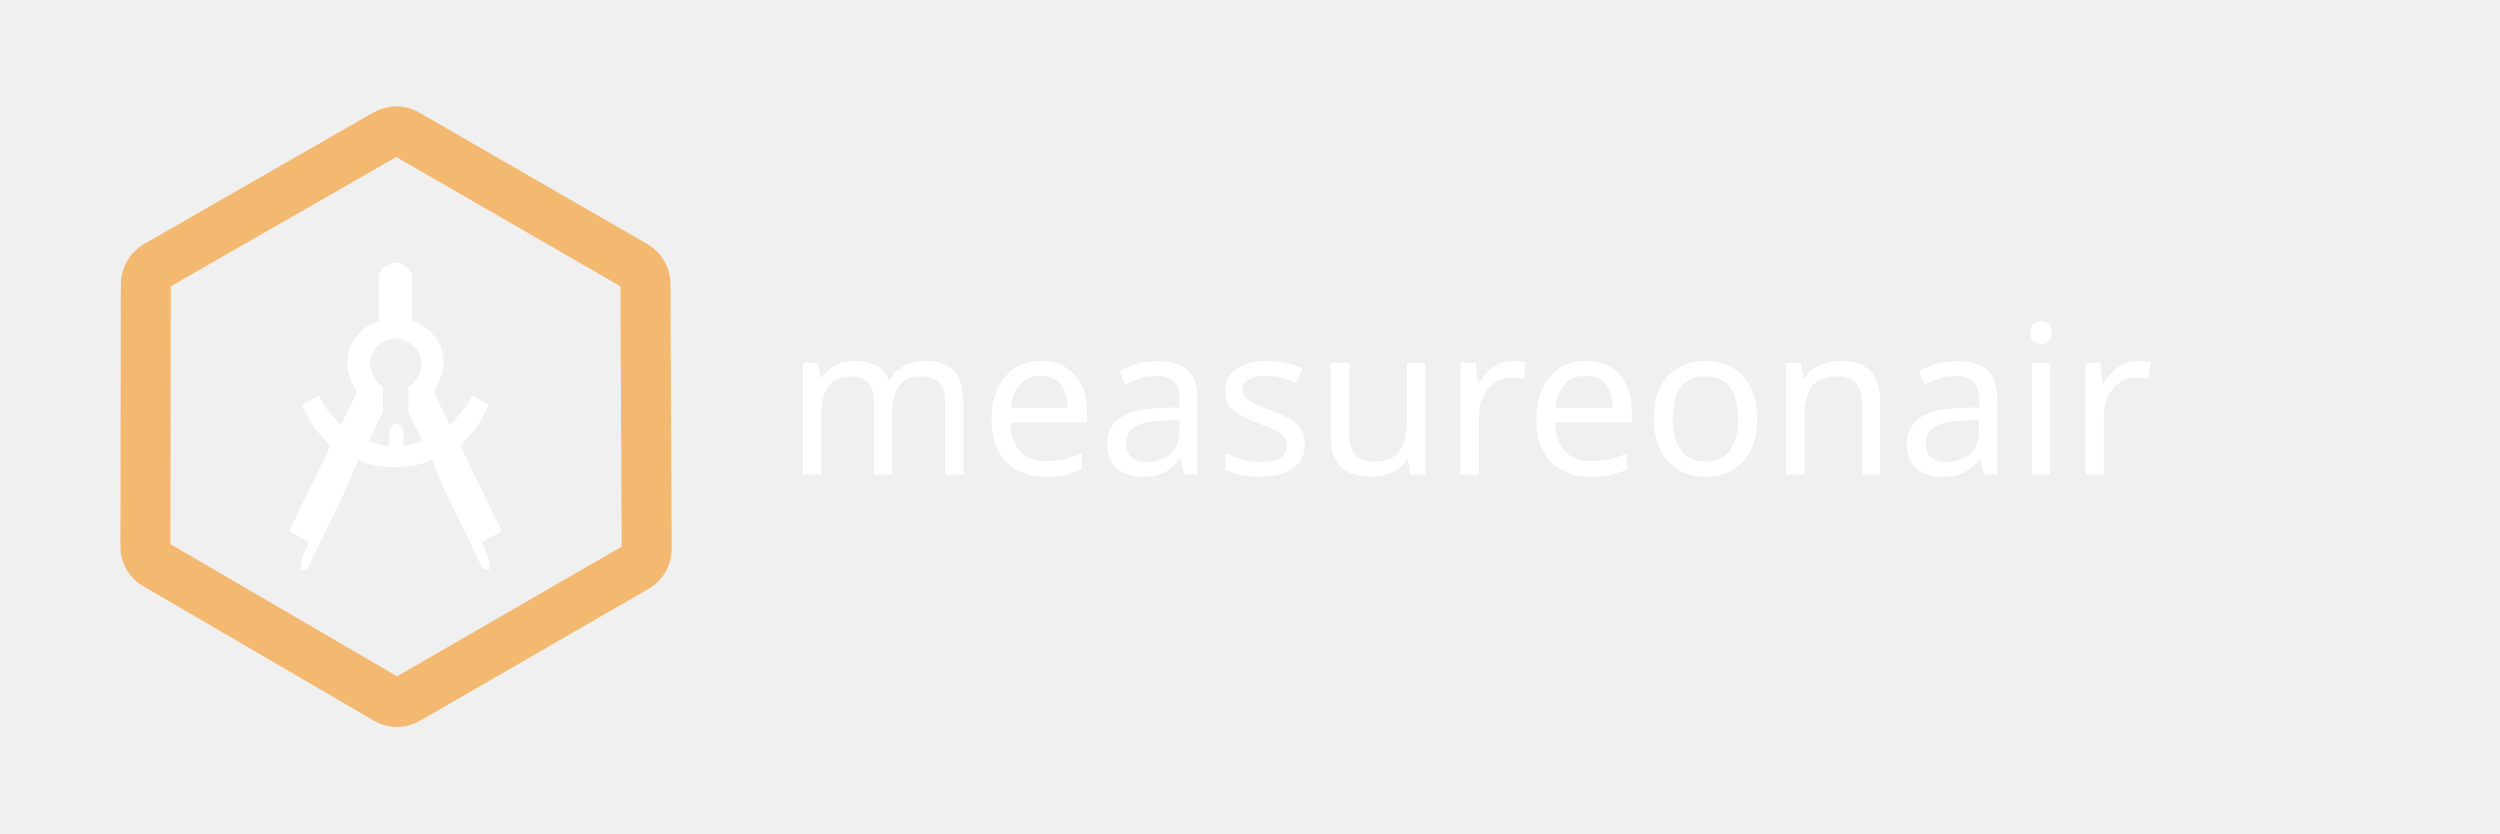
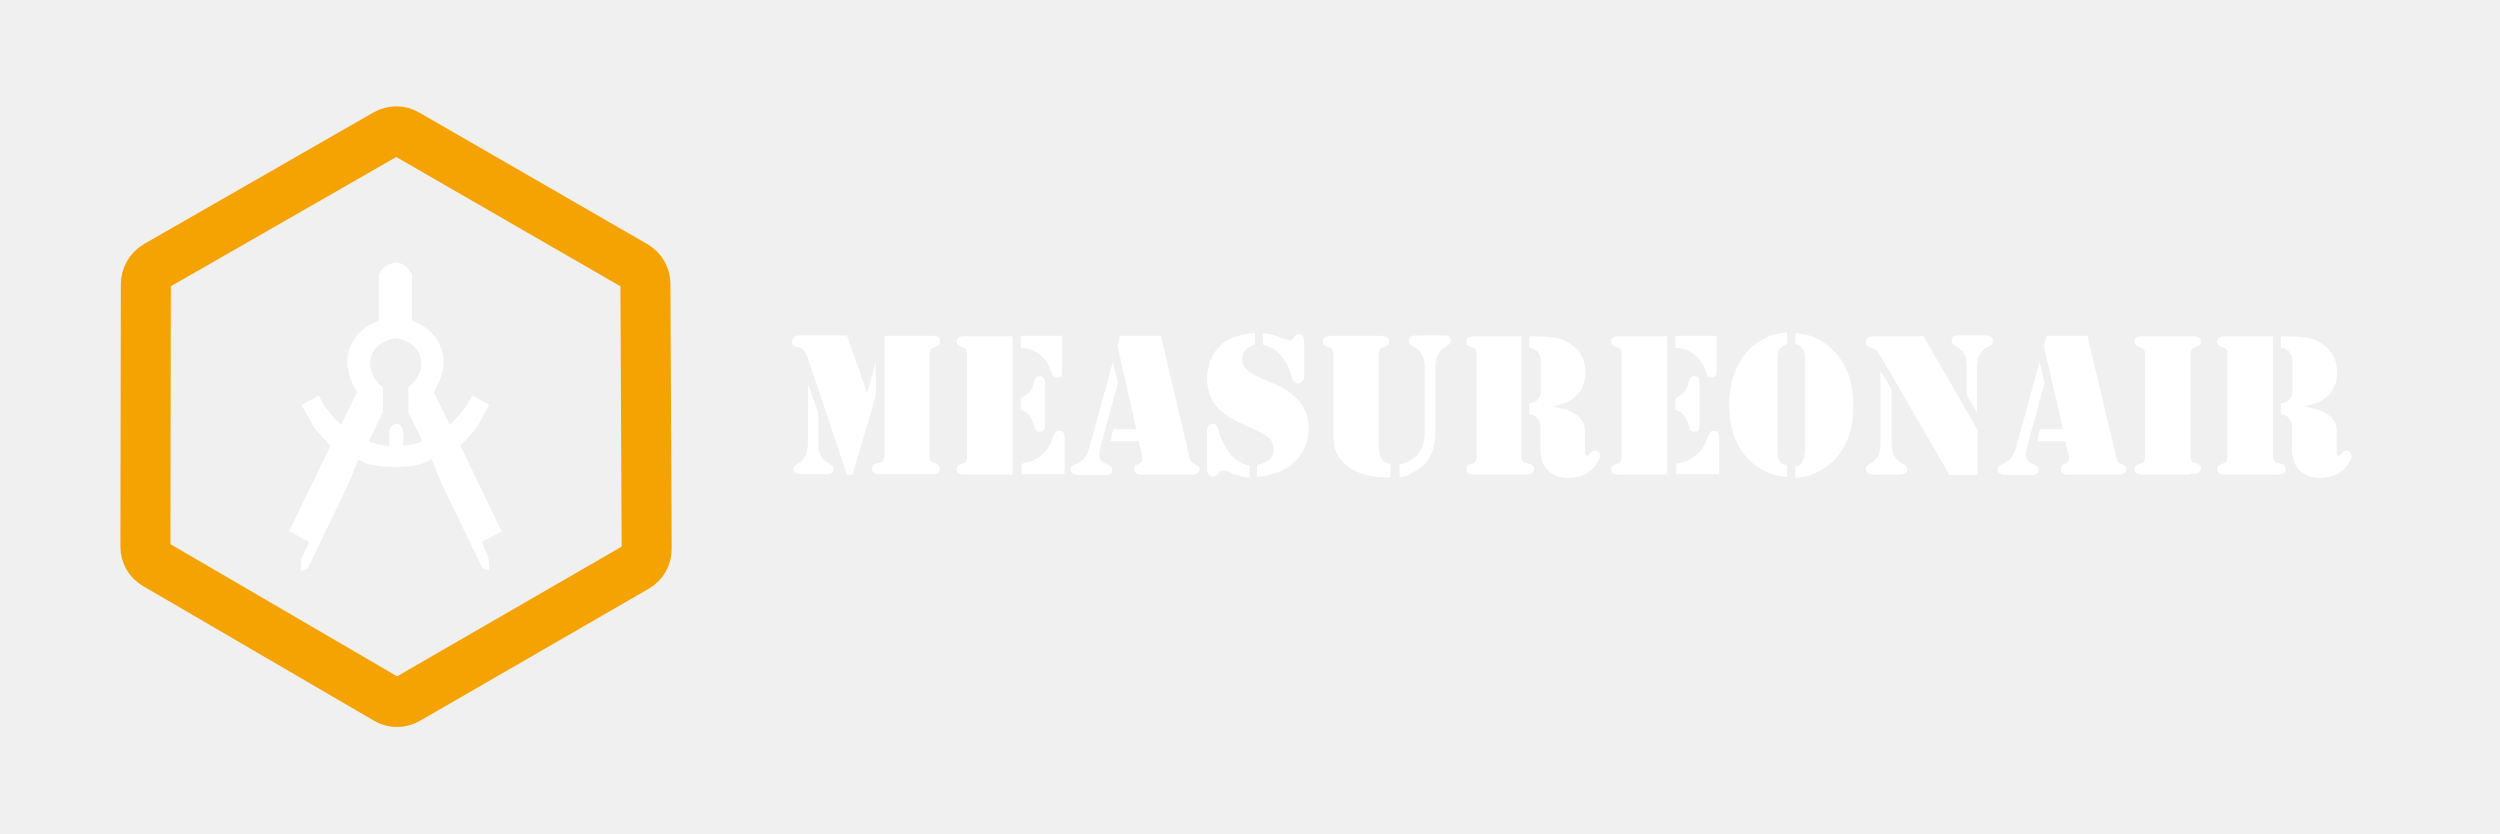
<svg xmlns="http://www.w3.org/2000/svg" version="1.1" id="Logo" x="0px" y="0px" viewBox="0 0 600 200" style="enable-background:new 0 0 600 200;" xml:space="preserve">
  <style type="text/css">
	.st0{display:none;}
	.st1{fill:#FFFFFF;}
- 	.st2{opacity:0.6;fill:none;stroke:#F7941D;stroke-width:12;}
- 	.st3{font-family:'Stencil';}
- 	.st4{font-size:50px;}
+ 	.st2{fill:none;stroke:#F5A302;stroke-width:12;}
</style>
  <rect id="Background_x5F_Rect" class="st0" width="600" height="200" />
  <path id="Compass_x5F_Path" class="st1" d="M115.6,130.1l4.8-2.6l-9.9-20.5c0,0,3.1-3.3,4.1-4.7c0.3-0.5,2.8-5.1,2.8-5.1l-4.1-2.3  c0,0-0.6,1.3-0.9,1.8c-0.8,1.4-4.2,5.3-4.5,5.2l-3.8-7.8c0,0,3.7-5.3,1.8-10.5s-7-6.6-7-6.6l0-11.2c0,0-1-1.4-1.4-1.8  c-0.5-0.5-1.7-1-2.4-1c-0.7,0-2.2,0.6-2.8,1c-0.5,0.4-1.4,1.8-1.4,1.8l0,11.2c0,0-5.1,1.4-7,6.6s1.8,10.5,1.8,10.5l-3.8,7.8  c-0.3,0.1-3.7-3.8-4.5-5.2c-0.3-0.6-0.9-1.8-0.9-1.8l-4.1,2.3c0,0,2.5,4.6,2.8,5.1c1,1.4,4.1,4.7,4.1,4.7l-9.9,20.5l4.8,2.6  c0,0-1.5,3-1.8,4c-0.2,0.6-0.2,2.9-0.2,2.9l1.6-0.5l9.8-20.3l2.4-5.9c0,0,1,0.6,1.6,0.8c2.5,1,7.4,1,7.4,1s4.6,0,7-1.1  c0.6-0.3,1.6-0.8,1.6-0.8l2.4,5.9l9.8,20.3l1.6,0.5c0,0,0-2.3-0.2-2.9C117.1,133.1,115.6,130.1,115.6,130.1z M99.6,106.5  c-1.2,0.3-2.8,0.5-2.8,0.5l0-2.2c0,0,0.1-1.5-0.4-2.4c-0.4-0.7-1.3-0.7-1.3-0.7s-0.8,0.1-1.3,0.8c-0.5,0.9-0.4,2.4-0.4,2.4l0,2.2  c0,0-1.6-0.2-2.8-0.5c-0.9-0.2-2.1-0.7-2.1-0.7l1.9-3.9l1.5-3.1v-6c0,0-1.3-0.8-2.3-2.6c-0.5-1.1-0.9-2.2-0.8-3.4  c0.5-5.2,6.2-5.7,6.2-5.7s5.7,0.5,6.1,5.7c0.1,1.2-0.2,2.4-0.8,3.4c-0.9,1.8-2.3,2.6-2.3,2.6v6l1.5,3.1l1.9,3.9  C101.7,105.8,100.5,106.3,99.6,106.5z" />
  <path id="Border_x5F_Path" class="st2" d="M97.8,167.8l54.9-31.7c1.6-0.9,2.5-2.6,2.5-4.4l-0.3-63.6c0-1.8-1-3.4-2.5-4.3L97.6,32.2  c-1.5-0.9-3.4-0.9-5,0L37.5,63.8C36,64.7,35,66.4,35,68.2l-0.1,63c0,1.8,0.9,3.4,2.5,4.3l55.4,32.3  C94.3,168.7,96.2,168.7,97.8,167.8z" />
-   <text transform="matrix(1 0 0 1 188.47 113.9165)" class="st1 st3 st4">measureonair</text>
+   <g>
+     <path class="st1" d="M203.3,80.6l4.8,13.7l2.1-7.4V95l-5.6,18.9h-1.3l-9.5-28.1c-0.3-0.9-0.7-1.6-1-1.9c-0.2-0.2-0.6-0.4-1.1-0.5   c-1.1-0.2-1.6-0.7-1.6-1.5c0-0.4,0.2-0.8,0.5-1c0.3-0.2,0.7-0.4,1.3-0.4H203.3z M193.8,91.8l2.6,7.4v7.3c0,0.7,0,1.3,0.1,1.6   c0.1,0.3,0.2,0.7,0.4,1.1c0.3,0.7,0.8,1.3,1.4,1.6l0.9,0.6c0.6,0.4,0.9,0.8,0.9,1.2c0,0.8-0.6,1.2-1.8,1.2h-6.1   c-1.2,0-1.8-0.4-1.8-1.2c0-0.3,0.1-0.5,0.2-0.6c0.1-0.1,0.3-0.3,0.6-0.5c1.8-1,2.7-2.7,2.7-5.1V91.8z M212.3,80.6h10.8h0.7   c1.2,0,1.8,0.4,1.8,1.3c0,0.7-0.3,1.1-1,1.3c-0.5,0.2-0.9,0.3-0.9,0.3c-0.1,0-0.2,0.1-0.3,0.3c-0.2,0.3-0.3,0.7-0.3,1.2v24.4   c0,0.6,0.1,1,0.3,1.2c0.1,0.1,0.2,0.2,0.3,0.3c0.1,0,0.4,0.2,0.9,0.3c0.7,0.2,1,0.7,1,1.3c0,0.8-0.6,1.3-1.8,1.3h-0.7h-10.9h-0.8   c-0.7,0-1.3-0.1-1.6-0.3c-0.4-0.2-0.5-0.5-0.5-1c0-0.7,0.4-1.2,1.2-1.3c0.6-0.2,1-0.3,1.1-0.3c0.1,0,0.2-0.1,0.3-0.3   c0.2-0.3,0.4-0.8,0.4-1.4V80.6z" />
+     <path class="st1" d="M243,80.6v33.3h-10.9h-0.6c-0.6,0-1-0.1-1.4-0.3c-0.3-0.2-0.5-0.5-0.5-0.9c0-0.7,0.3-1.1,1-1.3   c0.5-0.2,0.9-0.3,0.9-0.3c0.1,0,0.2-0.1,0.3-0.3c0.2-0.3,0.3-0.7,0.3-1.2V85c0-0.6-0.1-1-0.3-1.2c-0.1-0.1-0.2-0.2-0.3-0.3   c-0.1,0-0.4-0.1-0.9-0.3c-0.7-0.2-1-0.7-1-1.3c0-0.4,0.2-0.7,0.5-0.9c0.3-0.2,0.8-0.3,1.4-0.3h0.6H243z M245,98.4v-2.8   c0.9-0.5,1.6-1,2.1-1.5c0.5-0.5,0.8-1.3,1-2.1c0.1-0.6,0.3-1,0.5-1.3c0.2-0.2,0.5-0.4,0.9-0.4c0.5,0,0.9,0.2,1.1,0.6   c0.1,0.2,0.2,0.7,0.2,1.4v9.3c0,0.8-0.1,1.3-0.3,1.6s-0.5,0.4-0.9,0.4c-0.4,0-0.7-0.1-0.9-0.3c-0.2-0.2-0.4-0.6-0.5-1.1   c-0.3-1.1-0.7-2-1.2-2.6C246.5,99,245.8,98.6,245,98.4z M245.1,80.6h9.8v8.6c0,0.5-0.1,0.9-0.3,1.1c-0.2,0.2-0.5,0.3-0.9,0.3   c-0.4,0-0.6-0.1-0.8-0.2c-0.2-0.1-0.3-0.4-0.5-0.9c-0.6-1.9-1.5-3.3-2.7-4.3c-1.2-1-2.7-1.6-4.7-1.8V80.6z M245.2,113.9v-2.6   c1.1-0.2,1.9-0.4,2.6-0.7c0.7-0.3,1.4-0.7,2.1-1.3c0.7-0.6,1.3-1.2,1.7-1.9c0.4-0.6,0.8-1.5,1.2-2.6c0.2-0.5,0.4-0.9,0.6-1.1   c0.2-0.2,0.5-0.3,0.8-0.3c0.5,0,0.8,0.1,1,0.4c0.2,0.3,0.3,0.7,0.3,1.4v8.6H245.2z" />
+     <path class="st1" d="M267.1,86.8l1.2,5.1l-4.3,15.8c-0.1,0.5-0.2,0.9-0.2,1.3c0,1,0.5,1.8,1.4,2.2l0.9,0.4c0.5,0.2,0.8,0.7,0.8,1.2   c0,0.8-0.6,1.2-1.8,1.2h-6.2c-0.6,0-1.1-0.1-1.4-0.4c-0.4-0.3-0.5-0.6-0.5-1c0-0.5,0.4-0.9,1.1-1.2c0.7-0.3,1.2-0.6,1.5-0.8   c0.3-0.2,0.6-0.6,0.9-1c0.5-0.7,0.8-1.6,1.1-2.7L267.1,86.8z M268.8,80.6h9.8l6.8,28.7c0.1,0.5,0.3,1,0.4,1.3   c0.1,0.3,0.5,0.6,1,0.8c0.4,0.2,0.7,0.4,0.9,0.5c0.2,0.2,0.2,0.4,0.2,0.7c0,0.8-0.6,1.3-1.9,1.3h-12.2c-0.5,0-0.9-0.1-1.2-0.4   c-0.3-0.2-0.4-0.5-0.4-0.9c0-0.3,0.1-0.6,0.2-0.7c0.1-0.2,0.4-0.4,0.9-0.6c0.3-0.2,0.6-0.3,0.7-0.5c0.1-0.2,0.2-0.4,0.2-0.7   c0-0.3,0-0.5-0.1-0.7l-0.8-3.5h-6.8l0.7-2.9h5.5L268.2,83L268.8,80.6z" />
+     <path class="st1" d="M301.2,79.9v2.8c-1,0.3-1.8,0.7-2.3,1.3c-0.5,0.6-0.8,1.3-0.8,2.1c0,0.8,0.2,1.5,0.7,2.1   c0.4,0.6,1.2,1.2,2.1,1.7c0.7,0.4,2.2,1.1,4.6,2.1c1.5,0.6,2.6,1.2,3.4,1.7c0.8,0.5,1.6,1.2,2.3,1.9c1.9,2,2.9,4.4,2.9,7.2   c0,2.1-0.5,4-1.6,5.8c-1,1.7-2.5,3.1-4.3,4.1c-1,0.5-2,0.9-3.2,1.2c-1.2,0.3-2.3,0.5-3.3,0.5v-2.8c1.4-0.3,2.4-0.8,3.1-1.4   c0.6-0.6,0.9-1.4,0.9-2.5c0-1.1-0.5-2.1-1.5-2.9c-0.7-0.5-1.9-1.2-3.7-2c-2-0.9-3.4-1.5-4.1-1.9c-0.7-0.4-1.5-0.8-2.1-1.3   c-3.1-2.2-4.6-5.1-4.6-8.7c0-1.9,0.4-3.6,1.1-5.1c0.8-1.6,1.8-2.8,3.2-3.8C296,80.8,298.4,80.1,301.2,79.9z M299.9,111.8v2.8   c-1.3,0-2.8-0.4-4.4-1.1c-0.6-0.3-1-0.5-1.2-0.5c-0.2-0.1-0.4-0.1-0.7-0.1c-0.3,0-0.6,0.1-0.7,0.2c-0.2,0.1-0.4,0.4-0.8,0.8   c-0.3,0.4-0.6,0.5-1,0.5c-0.9,0-1.4-0.7-1.4-2.1v-8.9c0-0.5,0.1-0.8,0.4-1.2c0.3-0.3,0.6-0.5,1-0.5c0.4,0,0.6,0.1,0.8,0.3   c0.2,0.2,0.4,0.6,0.5,1.2c0.4,1.4,0.9,2.7,1.6,3.9s1.5,2.3,2.5,3.1C297.6,111,298.7,111.5,299.9,111.8z M303.1,82.7v-2.7   c1,0.1,1.8,0.2,2.5,0.4c0.7,0.2,1.7,0.6,3.1,1.1c0.3,0.1,0.6,0.2,0.8,0.2c0.3,0,0.5-0.1,0.7-0.3l0.5-0.7c0.3-0.4,0.6-0.5,1-0.5   c0.4,0,0.8,0.2,1,0.5c0.2,0.3,0.3,0.8,0.3,1.5v8.1c0,0.5-0.1,0.9-0.4,1.2c-0.3,0.3-0.6,0.5-1,0.5c-0.3,0-0.6-0.1-0.9-0.3   c-0.1-0.1-0.3-0.3-0.4-0.5c-0.1-0.2-0.2-0.5-0.3-0.9c-0.2-0.8-0.5-1.6-0.9-2.5c-0.4-0.8-1-1.6-1.5-2.3   C306.4,84,304.9,83.2,303.1,82.7z" />
+     <path class="st1" d="M320,104.2V85c0-0.6-0.1-1-0.3-1.2c-0.1-0.1-0.2-0.2-0.3-0.3c-0.1,0-0.4-0.1-0.9-0.3c-0.7-0.2-1-0.6-1-1.3   c0-0.4,0.2-0.7,0.5-1c0.3-0.2,0.8-0.3,1.4-0.3h0.6h10.9h0.6l0.9,0.1c0.3,0.1,0.5,0.2,0.7,0.4c0.2,0.2,0.3,0.5,0.3,0.8   c0,0.7-0.3,1.1-1,1.3c-0.5,0.2-0.9,0.3-0.9,0.3c-0.1,0-0.2,0.1-0.3,0.3c-0.2,0.3-0.3,0.7-0.3,1.2v20.5c0,1.4,0,2.3,0.1,2.9   c0.1,0.5,0.2,1,0.5,1.5c0.2,0.4,0.4,0.7,0.7,0.9c0.3,0.2,0.8,0.4,1.5,0.6v3.2h-0.5c-2.1,0-3.9-0.2-5.3-0.6c-1.6-0.4-3.1-1.1-4.3-2   c-1.2-0.9-2.1-1.8-2.6-2.9C320.3,108,320,106.4,320,104.2z M335.9,114.6v-3.2c1.6-0.2,3-0.9,4.1-2c1.2-1.3,1.9-3.1,1.9-5.5V87.9   c0-2.2-0.9-3.8-2.6-4.7c-0.5-0.3-0.8-0.5-1-0.7c-0.2-0.2-0.2-0.5-0.2-0.8c0-0.4,0.2-0.7,0.5-0.9c0.3-0.2,0.8-0.3,1.5-0.3h6   c0.5,0,0.8,0,1,0c0.2,0,0.3,0.1,0.5,0.2c0.4,0.2,0.6,0.6,0.6,1c0,0.4-0.1,0.7-0.4,0.9c-0.1,0.1-0.4,0.3-1,0.7   c-0.7,0.4-1.3,1-1.7,1.8c-0.4,0.8-0.6,1.7-0.6,2.7v15.9c0,2.7-0.6,5-1.8,6.7c-0.9,1.3-2.1,2.3-3.8,3.1   C338,114.1,337,114.4,335.9,114.6z" />
+     <path class="st1" d="M365.1,80.6v28.7c0,0.6,0.1,1.1,0.4,1.4c0.1,0.2,0.3,0.3,0.4,0.3c0.1,0,0.5,0.1,1.1,0.3   c0.8,0.2,1.2,0.6,1.2,1.3c0,0.4-0.2,0.8-0.6,1c-0.3,0.2-0.8,0.3-1.5,0.3h-0.8h-10.9h-0.6c-0.6,0-1-0.1-1.4-0.3   c-0.3-0.2-0.5-0.5-0.5-0.9c0-0.7,0.3-1.1,1-1.3c0.5-0.2,0.9-0.3,0.9-0.3c0.1,0,0.2-0.1,0.3-0.3c0.2-0.3,0.3-0.7,0.3-1.2V85   c0-0.6-0.1-1-0.3-1.2c-0.1-0.1-0.2-0.2-0.3-0.3c-0.1,0-0.4-0.1-0.9-0.3c-0.7-0.2-1-0.7-1-1.3c0-0.4,0.2-0.7,0.5-0.9   c0.3-0.2,0.8-0.3,1.4-0.3h0.6H365.1z M372.6,97.6c1.5,0.2,2.6,0.5,3.5,0.8c0.8,0.3,1.5,0.7,2.2,1.1c0.7,0.5,1.2,1.1,1.6,1.8   c0.4,0.7,0.5,1.4,0.5,2.2v5.1c0,0.5,0.2,0.8,0.5,0.8c0.1,0,0.2,0,0.3-0.1c0.1-0.1,0.2-0.2,0.4-0.4c0.4-0.6,0.8-0.8,1.2-0.8   c0.3,0,0.6,0.1,0.8,0.4c0.3,0.3,0.4,0.6,0.4,0.9c0,0.5-0.2,1.1-0.7,1.8c-0.5,0.7-1.1,1.4-1.8,1.9c-0.7,0.5-1.4,0.9-2.2,1.2   c-0.8,0.2-1.7,0.4-2.8,0.4c-2.1,0-3.8-0.6-5-1.8c-1.2-1.2-1.8-2.9-1.8-5.1v-4.1c0-0.9,0-1.4,0-1.6c-0.1-0.7-0.3-1.2-0.7-1.7   c-0.5-0.6-1.1-0.9-2-1v-2.6c0.9-0.1,1.5-0.4,1.9-0.7c0.3-0.3,0.5-0.6,0.7-1c0.1-0.4,0.2-0.9,0.2-1.7v-6.5c0-1-0.2-1.8-0.6-2.3   c-0.4-0.5-1.1-0.9-2.2-1.2v-2.7h0.6c1.8,0,3.3,0.1,4.6,0.2c1.9,0.2,3.6,0.8,5.1,1.9c2.1,1.5,3.2,3.7,3.2,6.5c0,2.3-0.7,4.2-2.1,5.6   c-0.6,0.6-1.3,1.1-2.1,1.5S374.2,97.1,372.6,97.6z" />
+     <path class="st1" d="M400.1,80.6v33.3h-10.9h-0.6c-0.6,0-1-0.1-1.4-0.3c-0.3-0.2-0.5-0.5-0.5-0.9c0-0.7,0.3-1.1,1-1.3   c0.5-0.2,0.9-0.3,0.9-0.3c0.1,0,0.2-0.1,0.3-0.3c0.2-0.3,0.3-0.7,0.3-1.2V85c0-0.6-0.1-1-0.3-1.2c-0.1-0.1-0.2-0.2-0.3-0.3   c-0.1,0-0.4-0.1-0.9-0.3c-0.7-0.2-1-0.7-1-1.3c0-0.4,0.2-0.7,0.5-0.9c0.3-0.2,0.8-0.3,1.4-0.3h0.6H400.1z M402.1,98.4v-2.8   c0.9-0.5,1.6-1,2.1-1.5c0.5-0.5,0.8-1.3,1-2.1c0.1-0.6,0.3-1,0.5-1.3c0.2-0.2,0.5-0.4,0.9-0.4c0.5,0,0.9,0.2,1.1,0.6   c0.1,0.2,0.2,0.7,0.2,1.4v9.3c0,0.8-0.1,1.3-0.3,1.6s-0.5,0.4-0.9,0.4c-0.4,0-0.7-0.1-0.9-0.3c-0.2-0.2-0.4-0.6-0.5-1.1   c-0.3-1.1-0.7-2-1.2-2.6C403.6,99,402.9,98.6,402.1,98.4z M402.2,80.6h9.8v8.6c0,0.5-0.1,0.9-0.3,1.1c-0.2,0.2-0.5,0.3-0.9,0.3   c-0.4,0-0.6-0.1-0.8-0.2c-0.2-0.1-0.3-0.4-0.5-0.9c-0.6-1.9-1.5-3.3-2.7-4.3c-1.2-1-2.7-1.6-4.7-1.8V80.6z M402.3,113.9v-2.6   c1.1-0.2,1.9-0.4,2.6-0.7c0.7-0.3,1.4-0.7,2.1-1.3c0.7-0.6,1.3-1.2,1.7-1.9c0.4-0.6,0.8-1.5,1.2-2.6c0.2-0.5,0.4-0.9,0.6-1.1   c0.2-0.2,0.5-0.3,0.8-0.3c0.5,0,0.8,0.1,1,0.4c0.2,0.3,0.3,0.7,0.3,1.4v8.6H402.3z" />
+     <path class="st1" d="M428.9,82.6c-0.8,0.3-1.4,0.7-1.8,1.2c-0.3,0.5-0.5,1.2-0.5,2.2v21.8c0,1.4,0.2,2.4,0.6,3   c0.3,0.5,0.9,0.8,1.7,1v2.7c-3.6-0.3-6.6-1.7-9.1-4.1c-3.2-3.2-4.8-7.6-4.8-13.2c0-2.8,0.4-5.4,1.3-7.7c0.8-2.3,2.1-4.2,3.7-5.8   c1.3-1.2,2.6-2.1,4.1-2.8c1.4-0.6,3.1-1,4.8-1.1V82.6z M430.9,82.6v-2.6c1.8,0.1,3.4,0.4,4.8,1.1c1.5,0.6,2.8,1.6,4.1,2.8   c3.3,3.2,5,7.7,5,13.5c0,5.6-1.6,10.1-4.8,13.2c-2.4,2.4-5.5,3.8-9.1,4.1v-2.7c0.4-0.1,0.8-0.2,1-0.4c0.2-0.2,0.5-0.4,0.6-0.7   c0.4-0.7,0.7-1.7,0.7-3V86c0-0.9-0.1-1.5-0.4-2.1c-0.2-0.3-0.4-0.6-0.7-0.8S431.4,82.7,430.9,82.6z" />
+     <path class="st1" d="M451.4,89.2l2.6,4.3v13.1c0,1.1,0.2,2.1,0.6,2.8c0.4,0.7,1,1.3,1.8,1.8l0.7,0.4c0.4,0.2,0.6,0.6,0.6,1.1   c0,0.4-0.2,0.7-0.5,0.9c-0.3,0.2-0.8,0.3-1.6,0.3H450c-1.5,0-2.2-0.4-2.2-1.3c0-0.3,0.1-0.5,0.2-0.7c0.2-0.2,0.5-0.4,1-0.7   c1.6-0.9,2.3-2.4,2.3-4.7V89.2z M461.6,80.6l13,22.6v10.8h-6.7l-16.6-28.6c-0.4-0.6-0.7-1-0.9-1.3c-0.2-0.2-0.5-0.4-0.9-0.5   l-0.9-0.3c-0.2-0.1-0.4-0.2-0.6-0.4c-0.1-0.2-0.2-0.4-0.2-0.7c0-0.3,0.1-0.5,0.2-0.8c0.1-0.2,0.3-0.4,0.6-0.5   c0.3-0.1,1-0.2,2.2-0.2H461.6z M474.6,99.2l-2.6-4.4v-6.8c0-1.4-0.2-2.4-0.6-3.1c-0.4-0.7-1.1-1.3-2.1-1.9   c-0.3-0.2-0.6-0.3-0.7-0.5c-0.1-0.2-0.2-0.4-0.2-0.7c0-0.4,0.1-0.8,0.4-1c0.3-0.2,0.7-0.3,1.4-0.3h6.1c0.8,0,1.4,0.1,1.6,0.4   c0.3,0.3,0.4,0.6,0.4,0.9c0,0.3-0.1,0.6-0.2,0.8c-0.2,0.2-0.5,0.4-1.1,0.7c-0.9,0.4-1.5,1.1-2,2c-0.3,0.7-0.5,1.6-0.5,2.7V99.2z" />
+     <path class="st1" d="M489.5,86.8l1.2,5.1l-4.3,15.8c-0.1,0.5-0.2,0.9-0.2,1.3c0,1,0.5,1.8,1.4,2.2l0.9,0.4c0.5,0.2,0.8,0.7,0.8,1.2   c0,0.8-0.6,1.2-1.8,1.2h-6.2c-0.6,0-1.1-0.1-1.4-0.4c-0.4-0.3-0.5-0.6-0.5-1c0-0.5,0.4-0.9,1.1-1.2c0.7-0.3,1.2-0.6,1.5-0.8   c0.3-0.2,0.6-0.6,0.9-1c0.5-0.7,0.8-1.6,1.1-2.7L489.5,86.8z M491.2,80.6h9.8l6.8,28.7c0.1,0.5,0.3,1,0.4,1.3   c0.1,0.3,0.5,0.6,1,0.8c0.4,0.2,0.7,0.4,0.9,0.5c0.2,0.2,0.2,0.4,0.2,0.7c0,0.8-0.6,1.3-1.9,1.3h-12.2c-0.5,0-0.9-0.1-1.2-0.4   c-0.3-0.2-0.4-0.5-0.4-0.9c0-0.3,0.1-0.6,0.2-0.7c0.1-0.2,0.4-0.4,0.9-0.6c0.3-0.2,0.6-0.3,0.7-0.5c0.1-0.2,0.2-0.4,0.2-0.7   c0-0.3,0-0.5-0.1-0.7l-0.8-3.5h-6.8l0.7-2.9h5.5L490.5,83L491.2,80.6z" />
+     <path class="st1" d="M525.7,113.9h-10.9h-0.6c-0.6,0-1-0.1-1.4-0.3c-0.3-0.2-0.5-0.5-0.5-0.9c0-0.7,0.3-1.1,1-1.3   c0.5-0.2,0.8-0.3,0.9-0.3c0.1,0,0.2-0.1,0.3-0.3c0.2-0.3,0.3-0.7,0.3-1.2V85c0-0.6-0.1-1-0.3-1.2c-0.1-0.1-0.2-0.2-0.3-0.3   c-0.1,0-0.4-0.1-0.9-0.3c-0.7-0.2-1-0.7-1-1.3c0-0.4,0.2-0.7,0.5-0.9c0.3-0.2,0.8-0.3,1.4-0.3h0.6h10.9h0.6c0.6,0,1,0.1,1.4,0.3   c0.3,0.2,0.5,0.5,0.5,0.9c0,0.7-0.3,1.1-1,1.3c-0.5,0.2-0.9,0.3-0.9,0.3c-0.1,0-0.2,0.1-0.3,0.3c-0.2,0.3-0.3,0.7-0.3,1.2v24.4   c0,0.6,0.1,1,0.3,1.2c0.1,0.1,0.2,0.2,0.3,0.3c0.1,0,0.4,0.2,0.9,0.3c0.7,0.2,1,0.7,1,1.3c0,0.4-0.2,0.7-0.5,0.9   c-0.3,0.2-0.8,0.3-1.4,0.3H525.7z" />
+     <path class="st1" d="M545.5,80.6v28.7c0,0.6,0.1,1.1,0.4,1.4c0.1,0.2,0.3,0.3,0.4,0.3c0.1,0,0.5,0.1,1.1,0.3   c0.8,0.2,1.2,0.6,1.2,1.3c0,0.4-0.2,0.8-0.6,1c-0.3,0.2-0.8,0.3-1.5,0.3h-0.8h-10.9H534c-0.6,0-1-0.1-1.4-0.3   c-0.3-0.2-0.5-0.5-0.5-0.9c0-0.7,0.3-1.1,1-1.3c0.5-0.2,0.8-0.3,0.9-0.3c0.1,0,0.2-0.1,0.3-0.3c0.2-0.3,0.3-0.7,0.3-1.2V85   c0-0.6-0.1-1-0.3-1.2c-0.1-0.1-0.2-0.2-0.3-0.3c-0.1,0-0.4-0.1-0.9-0.3c-0.7-0.2-1-0.7-1-1.3c0-0.4,0.2-0.7,0.5-0.9   c0.3-0.2,0.8-0.3,1.4-0.3h0.6H545.5z M553,97.6c1.5,0.2,2.6,0.5,3.5,0.8c0.8,0.3,1.5,0.7,2.2,1.1c0.7,0.5,1.2,1.1,1.6,1.8   c0.4,0.7,0.5,1.4,0.5,2.2v5.1c0,0.5,0.2,0.8,0.5,0.8c0.1,0,0.2,0,0.3-0.1c0.1-0.1,0.2-0.2,0.4-0.4c0.4-0.6,0.8-0.8,1.2-0.8   c0.3,0,0.6,0.1,0.8,0.4c0.3,0.3,0.4,0.6,0.4,0.9c0,0.5-0.2,1.1-0.7,1.8c-0.5,0.7-1.1,1.4-1.8,1.9c-0.7,0.5-1.4,0.9-2.2,1.2   c-0.8,0.2-1.7,0.4-2.8,0.4c-2.1,0-3.8-0.6-5-1.8c-1.2-1.2-1.8-2.9-1.8-5.1v-4.1c0-0.9,0-1.4,0-1.6c-0.1-0.7-0.3-1.2-0.7-1.7   c-0.5-0.6-1.1-0.9-2-1v-2.6c0.9-0.1,1.5-0.4,1.9-0.7c0.3-0.3,0.5-0.6,0.7-1c0.1-0.4,0.2-0.9,0.2-1.7v-6.5c0-1-0.2-1.8-0.6-2.3   c-0.4-0.5-1.1-0.9-2.2-1.2v-2.7h0.6c1.8,0,3.3,0.1,4.6,0.2c1.9,0.2,3.6,0.8,5.1,1.9c2.1,1.5,3.2,3.7,3.2,6.5c0,2.3-0.7,4.2-2.1,5.6   c-0.6,0.6-1.3,1.1-2.1,1.5S554.6,97.1,553,97.6z" />
+   </g>
</svg>
